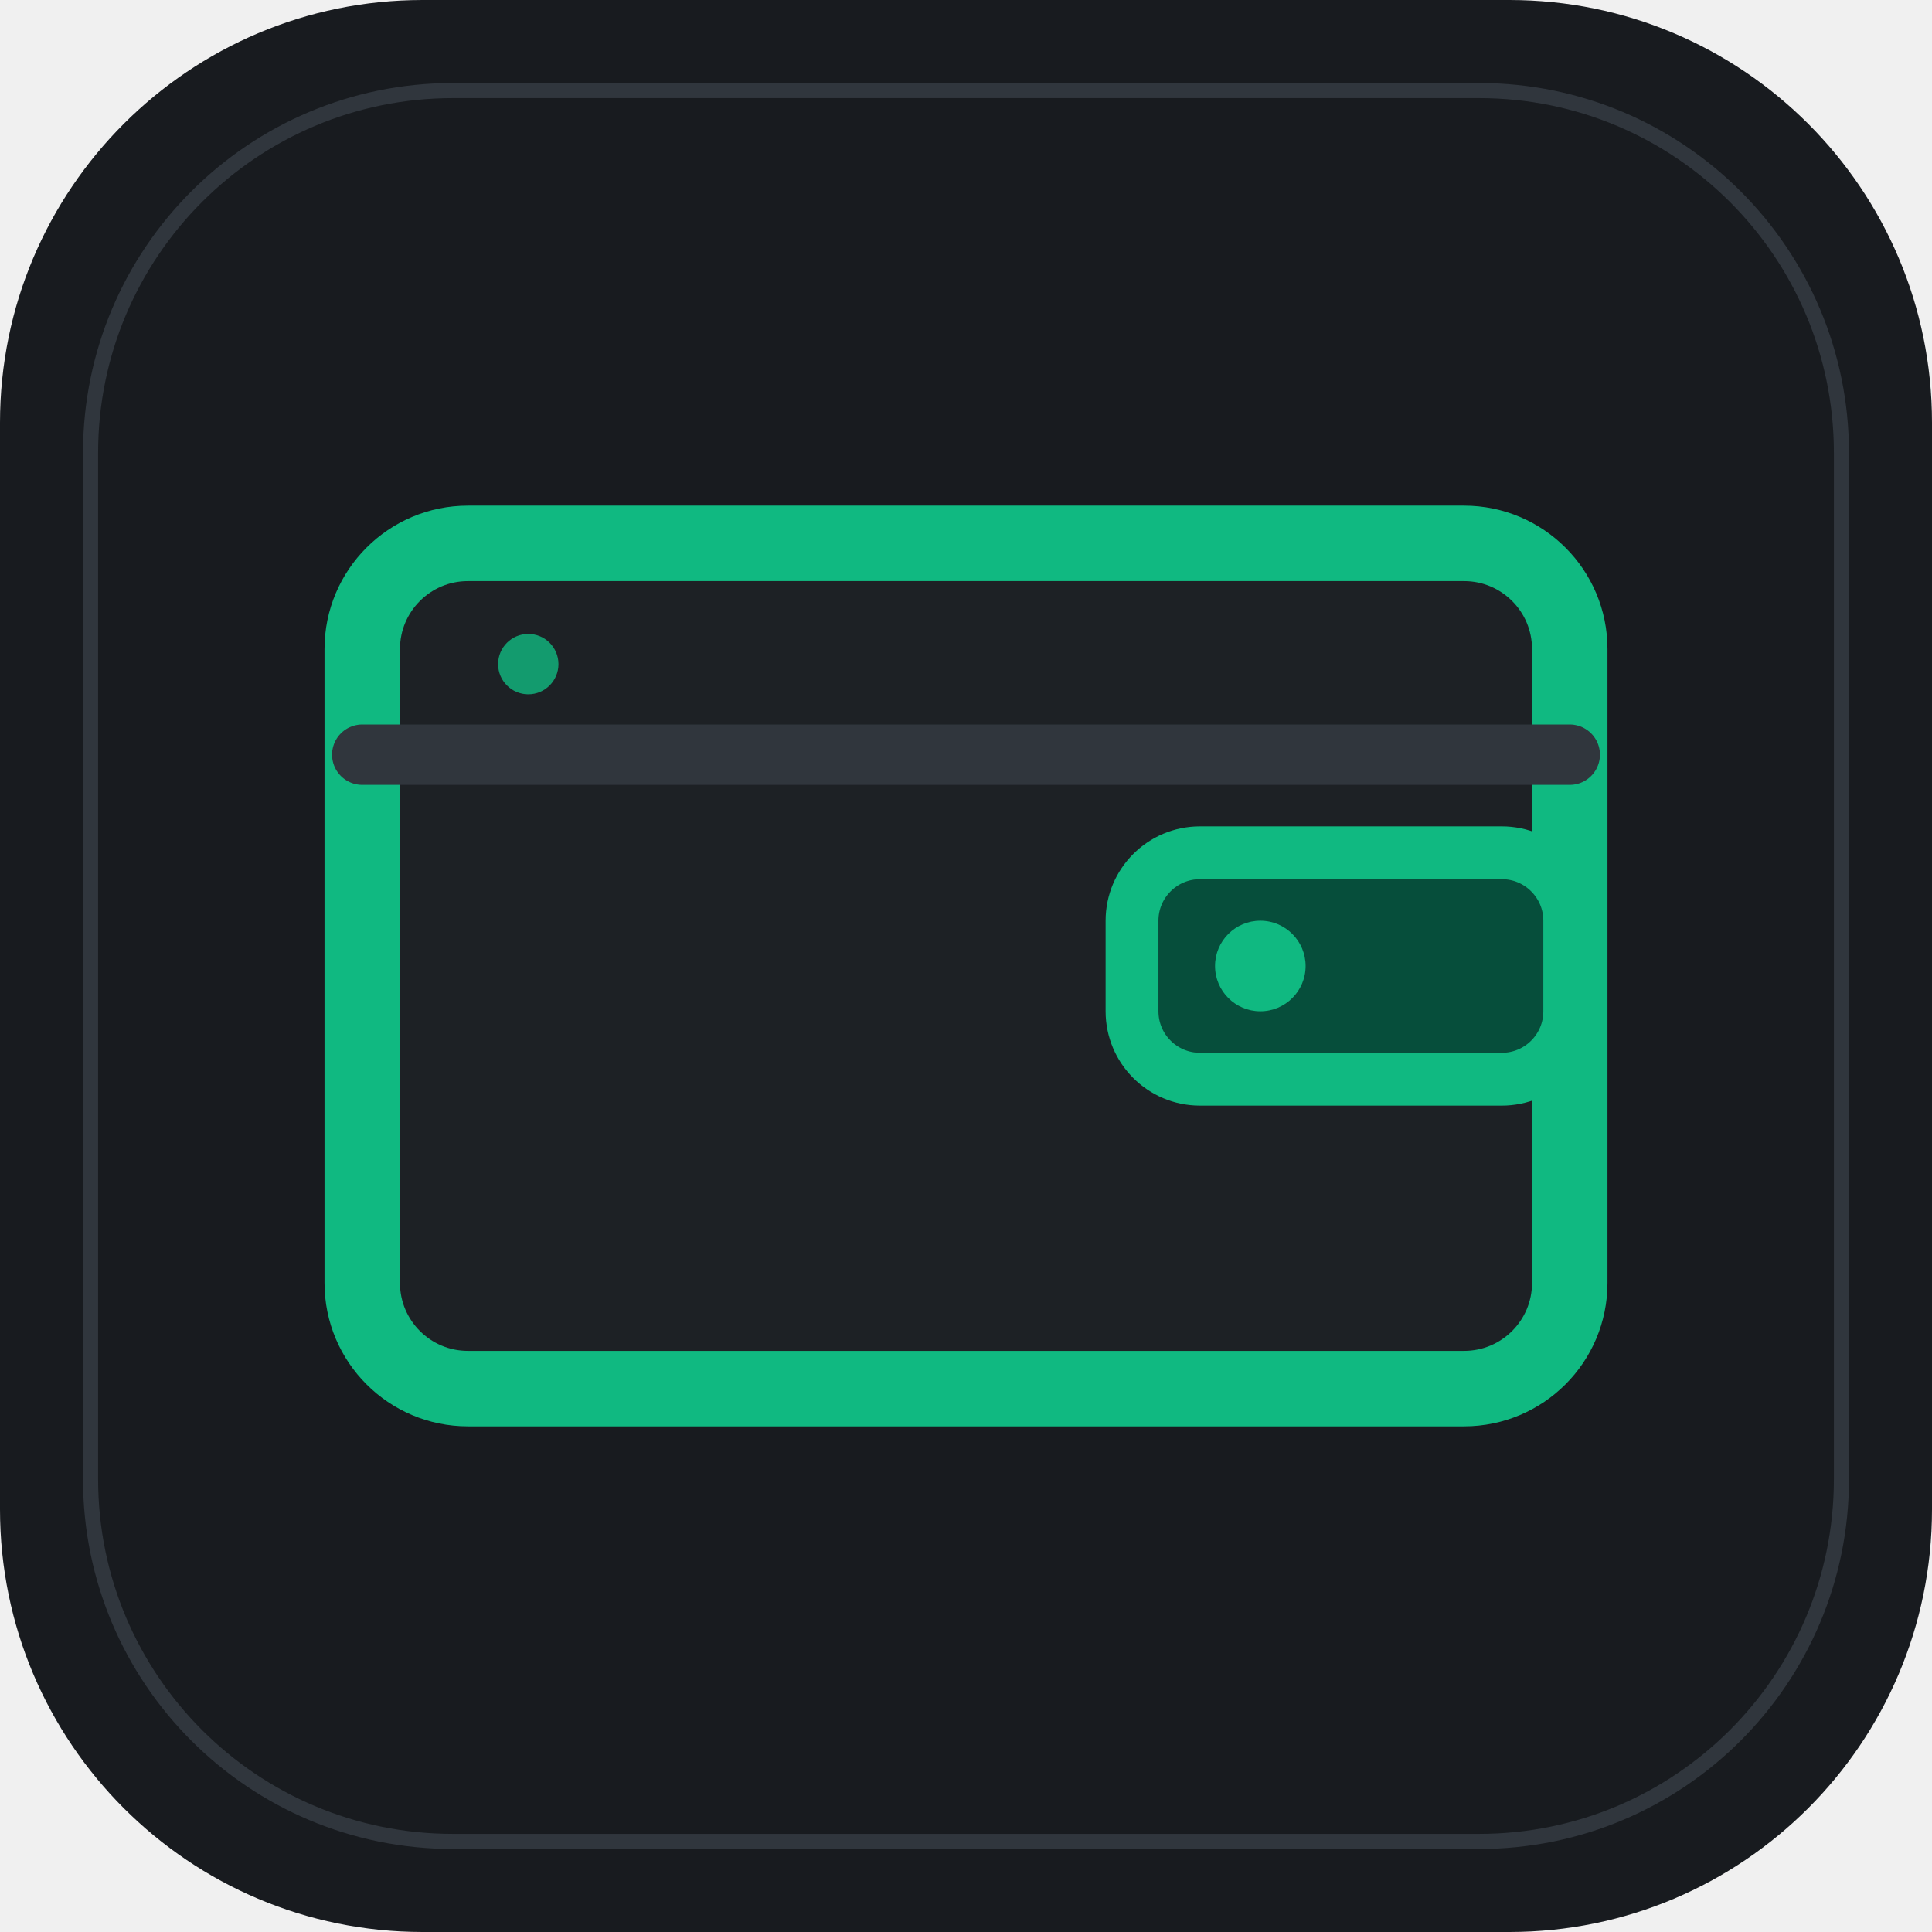
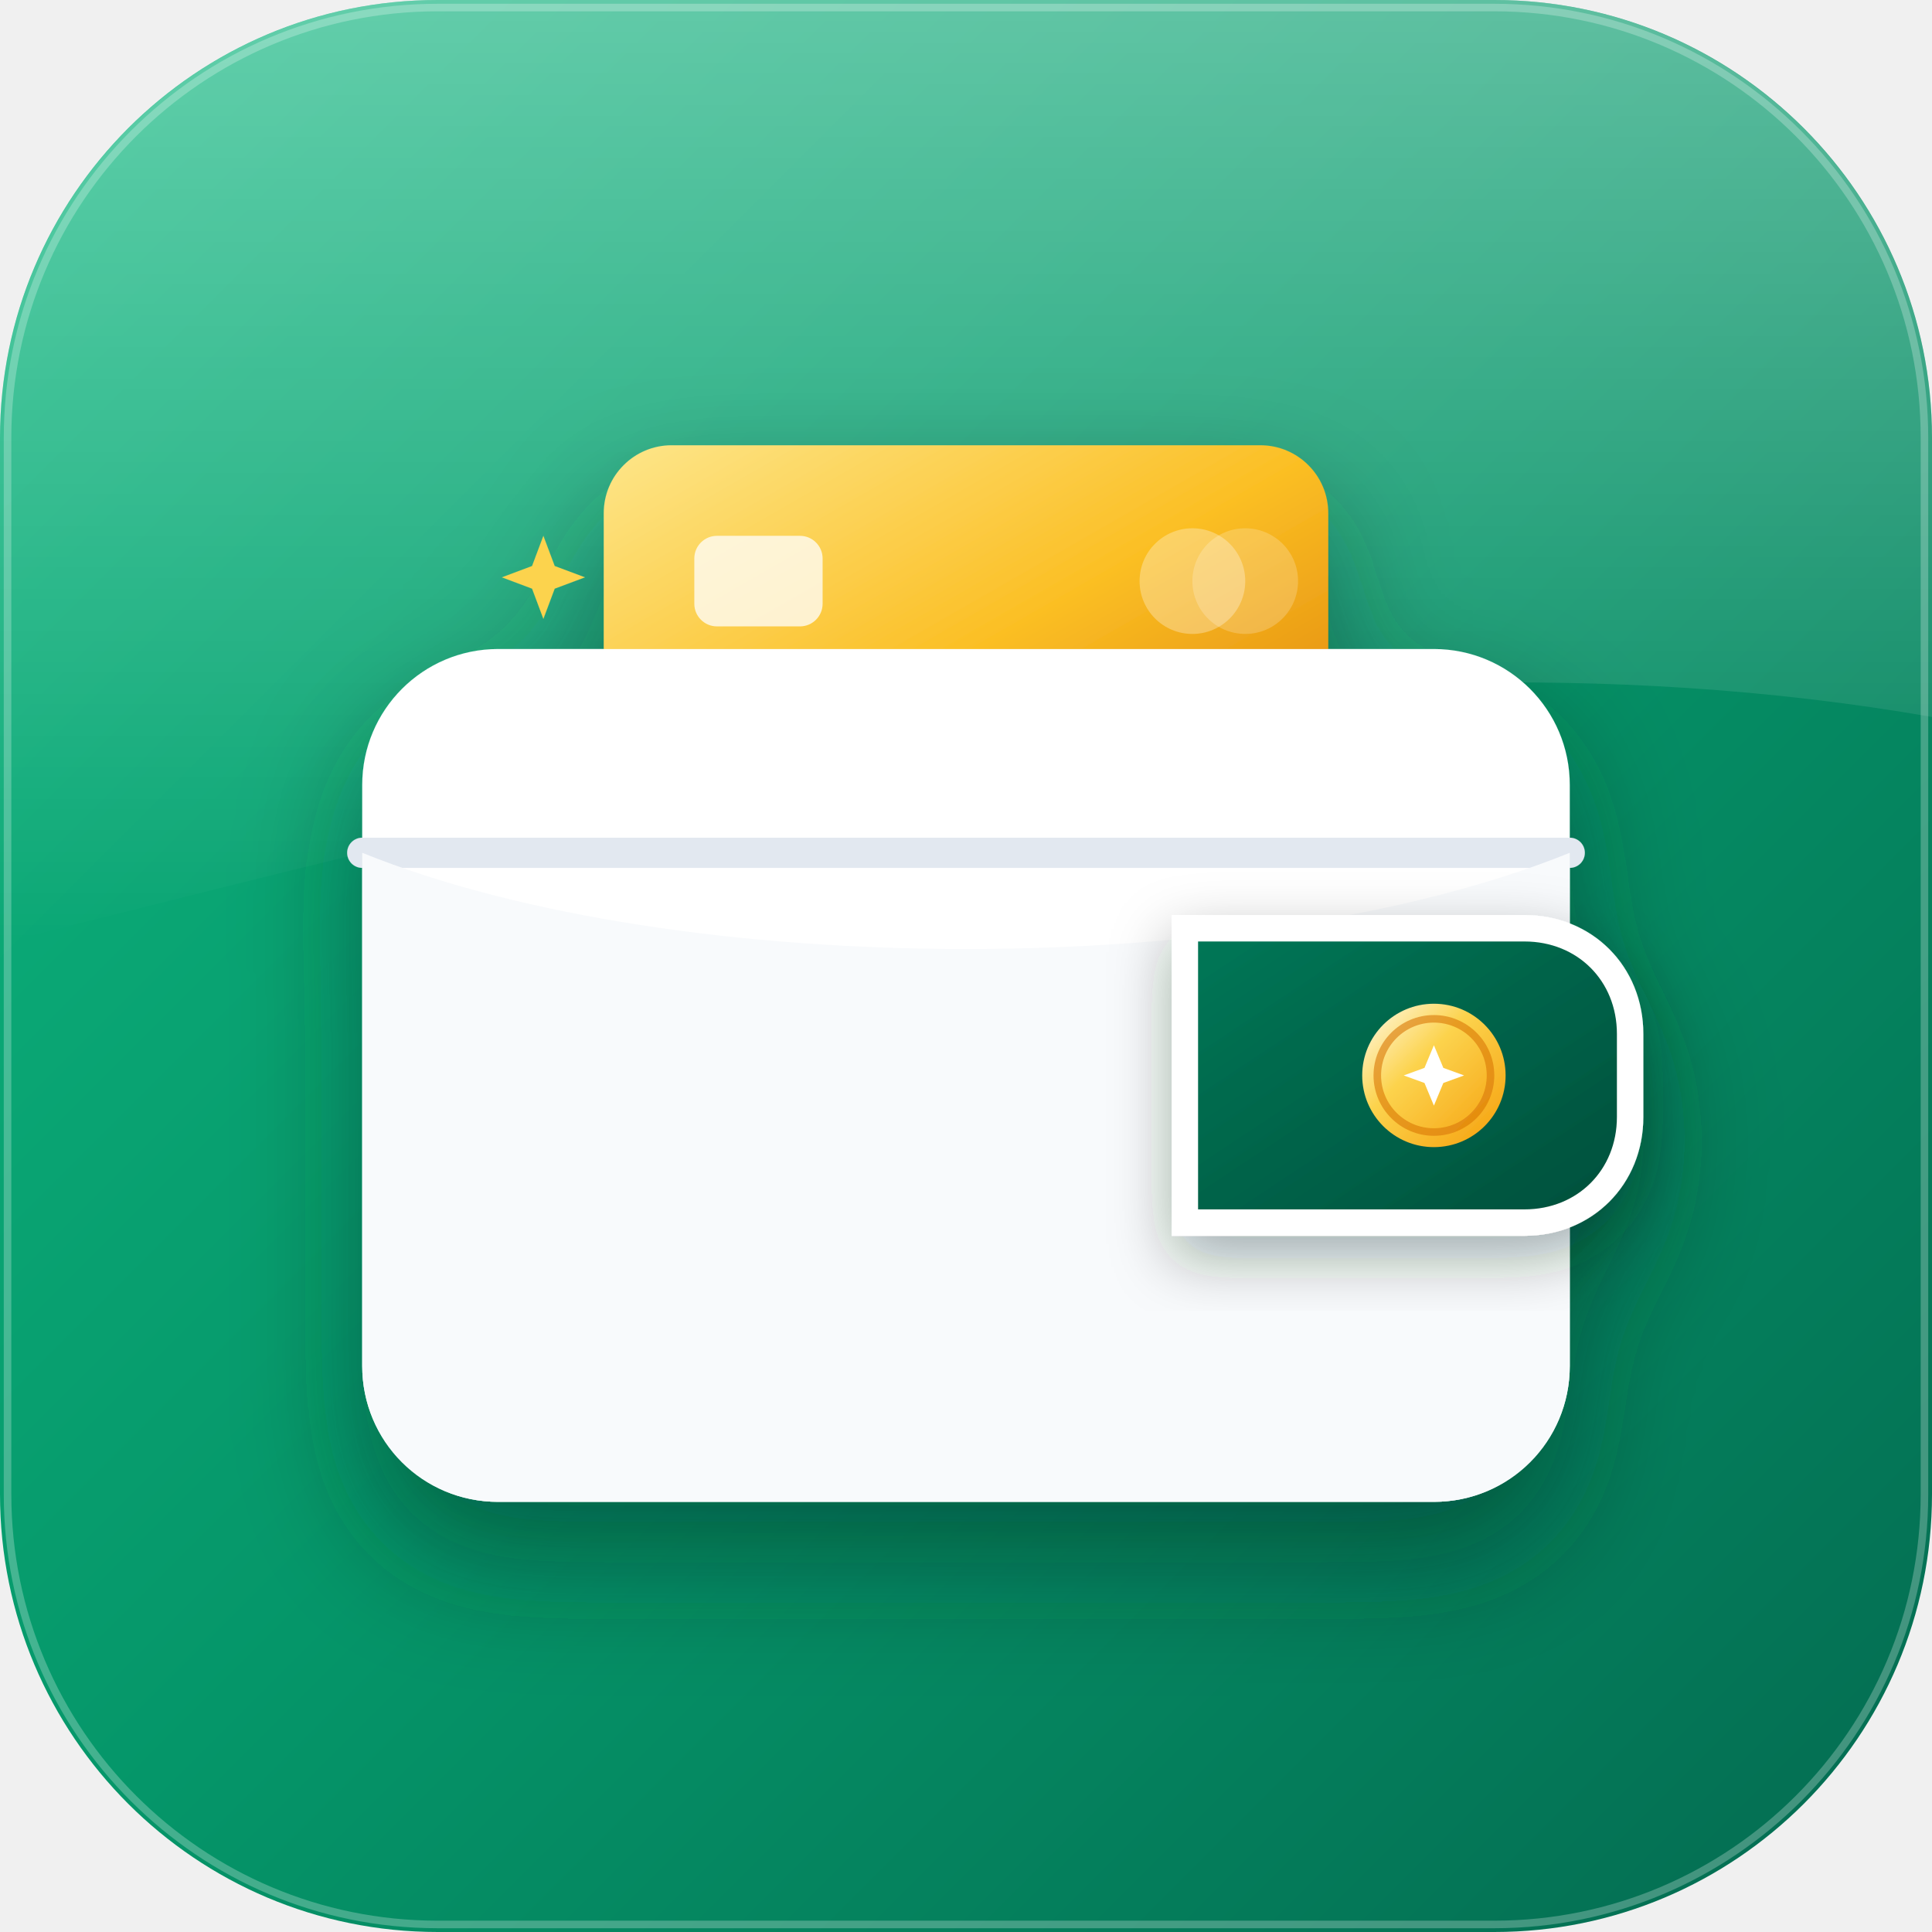
<svg xmlns="http://www.w3.org/2000/svg" viewBox="0 0 512 512" width="512" height="512">
-   <rect width="512" height="512" rx="112" fill="#181B1F" />
-   <rect x="24" y="24" width="464" height="464" rx="96" fill="none" stroke="#30363D" stroke-width="4" />
-   <rect x="96" y="144" width="320" height="224" rx="28" fill="#1D2125" stroke="#10B981" stroke-width="20" />
-   <path d="M96 200 H416" stroke="#30363D" stroke-width="16" stroke-linecap="round" />
-   <rect x="300" y="226" width="116" height="60" rx="18" fill="#064E3B" stroke="#10B981" stroke-width="14" />
-   <circle cx="334" cy="256" r="12" fill="#10B981" />
-   <circle cx="140" cy="176" r="8" fill="#10B981" opacity="0.8" />
+   <defs>
+     <linearGradient id="bgGrad" x1="0%" y1="0%" x2="100%" y2="100%">
+       <stop offset="0%" stop-color="#10B981" />
+       <stop offset="50%" stop-color="#059669" />
+       <stop offset="100%" stop-color="#046A50" />
+     </linearGradient>
+     <linearGradient id="glossGrad" x1="0%" y1="0%" x2="0%" y2="100%">
+       <stop offset="0%" stop-color="#FFFFFF" stop-opacity="0.35" />
+       <stop offset="100%" stop-color="#FFFFFF" stop-opacity="0" />
+     </linearGradient>
+     <linearGradient id="goldCardGrad" x1="0%" y1="0%" x2="100%" y2="100%">
+       <stop offset="0%" stop-color="#FDE68A" />
+       <stop offset="50%" stop-color="#FBBF24" />
+       <stop offset="100%" stop-color="#D97706" />
+     </linearGradient>
+     <linearGradient id="coinGrad" x1="0%" y1="0%" x2="100%" y2="100%">
+       <stop offset="0%" stop-color="#FFFBEB" />
+       <stop offset="40%" stop-color="#FCD34D" />
+       <stop offset="100%" stop-color="#F59E0B" />
+     </linearGradient>
+     <linearGradient id="claspGrad" x1="0%" y1="0%" x2="100%" y2="100%">
+       <stop offset="0%" stop-color="#047857" />
+       <stop offset="100%" stop-color="#064E3B" />
+     </linearGradient>
+     <filter id="dropShadow" x="-20%" y="-20%" width="140%" height="140%">
+       <feDropShadow dx="0" dy="16" stdDeviation="16" flood-color="#022C22" flood-opacity="0.45" />
+     </filter>
+     <filter id="claspShadow" x="-30%" y="-30%" width="160%" height="160%">
+       <feDropShadow dx="0" dy="6" stdDeviation="8" flood-color="#022C22" flood-opacity="0.35" />
+     </filter>
+   </defs>
+   <rect width="512" height="512" rx="116" fill="url(#bgGrad)" />
+   <path d="M0 116 C 0 52, 52 0, 116 0 L 396 0 C 460 0, 512 52, 512 116 L 512 190 C 340 160, 160 210, 0 250 Z" fill="url(#glossGrad)" />
+   <rect x="2" y="2" width="508" height="508" rx="114" fill="none" stroke="#FFFFFF" stroke-width="2" stroke-opacity="0.25" />
+   <g filter="url(#dropShadow)">
+     <rect x="160" y="118" width="192" height="110" rx="18" fill="url(#goldCardGrad)" />
+     <rect x="184" y="142" width="34" height="24" rx="6" fill="#FFFFFF" fill-opacity="0.75" />
+     <circle cx="316" cy="154" r="14" fill="#FFFFFF" fill-opacity="0.3" />
+     <circle cx="330" cy="154" r="14" fill="#FFFFFF" fill-opacity="0.2" />
+     <rect x="96" y="172" width="320" height="226" rx="36" fill="#FFFFFF" />
+     <path d="M 96 226 L 416 226" stroke="#E2E8F0" stroke-width="8" stroke-linecap="round" />
+     <path d="M 96 226 C 180 260, 332 260, 416 226 L 416 362 C 416 382, 400 398, 380 398 L 132 398 C 112 398, 96 382, 96 362 Z" fill="#F8FAFC" />
+     <g filter="url(#claspShadow)">
+       <path d="M 314 246 L 404 246 C 420 246, 432 258, 432 274 L 432 296 C 432 312, 420 324, 404 324 L 314 324 Z" fill="url(#claspGrad)" stroke="#FFFFFF" stroke-width="7" />
+       <circle cx="380" cy="285" r="19" fill="url(#coinGrad)" />
+       <circle cx="380" cy="285" r="15" fill="none" stroke="#D97706" stroke-width="2" stroke-opacity="0.6" />
+       <polygon points="380,277 382.5,283 388,285 382.5,287 380,293 377.5,287 372,285 377.5,283" fill="#FFFFFF" />
+     </g>
+     <polygon points="144,142 147,150 155,153 147,156 144,164 141,156 133,153 141,150" fill="#FCD34D" />
+   </g>
</svg>
